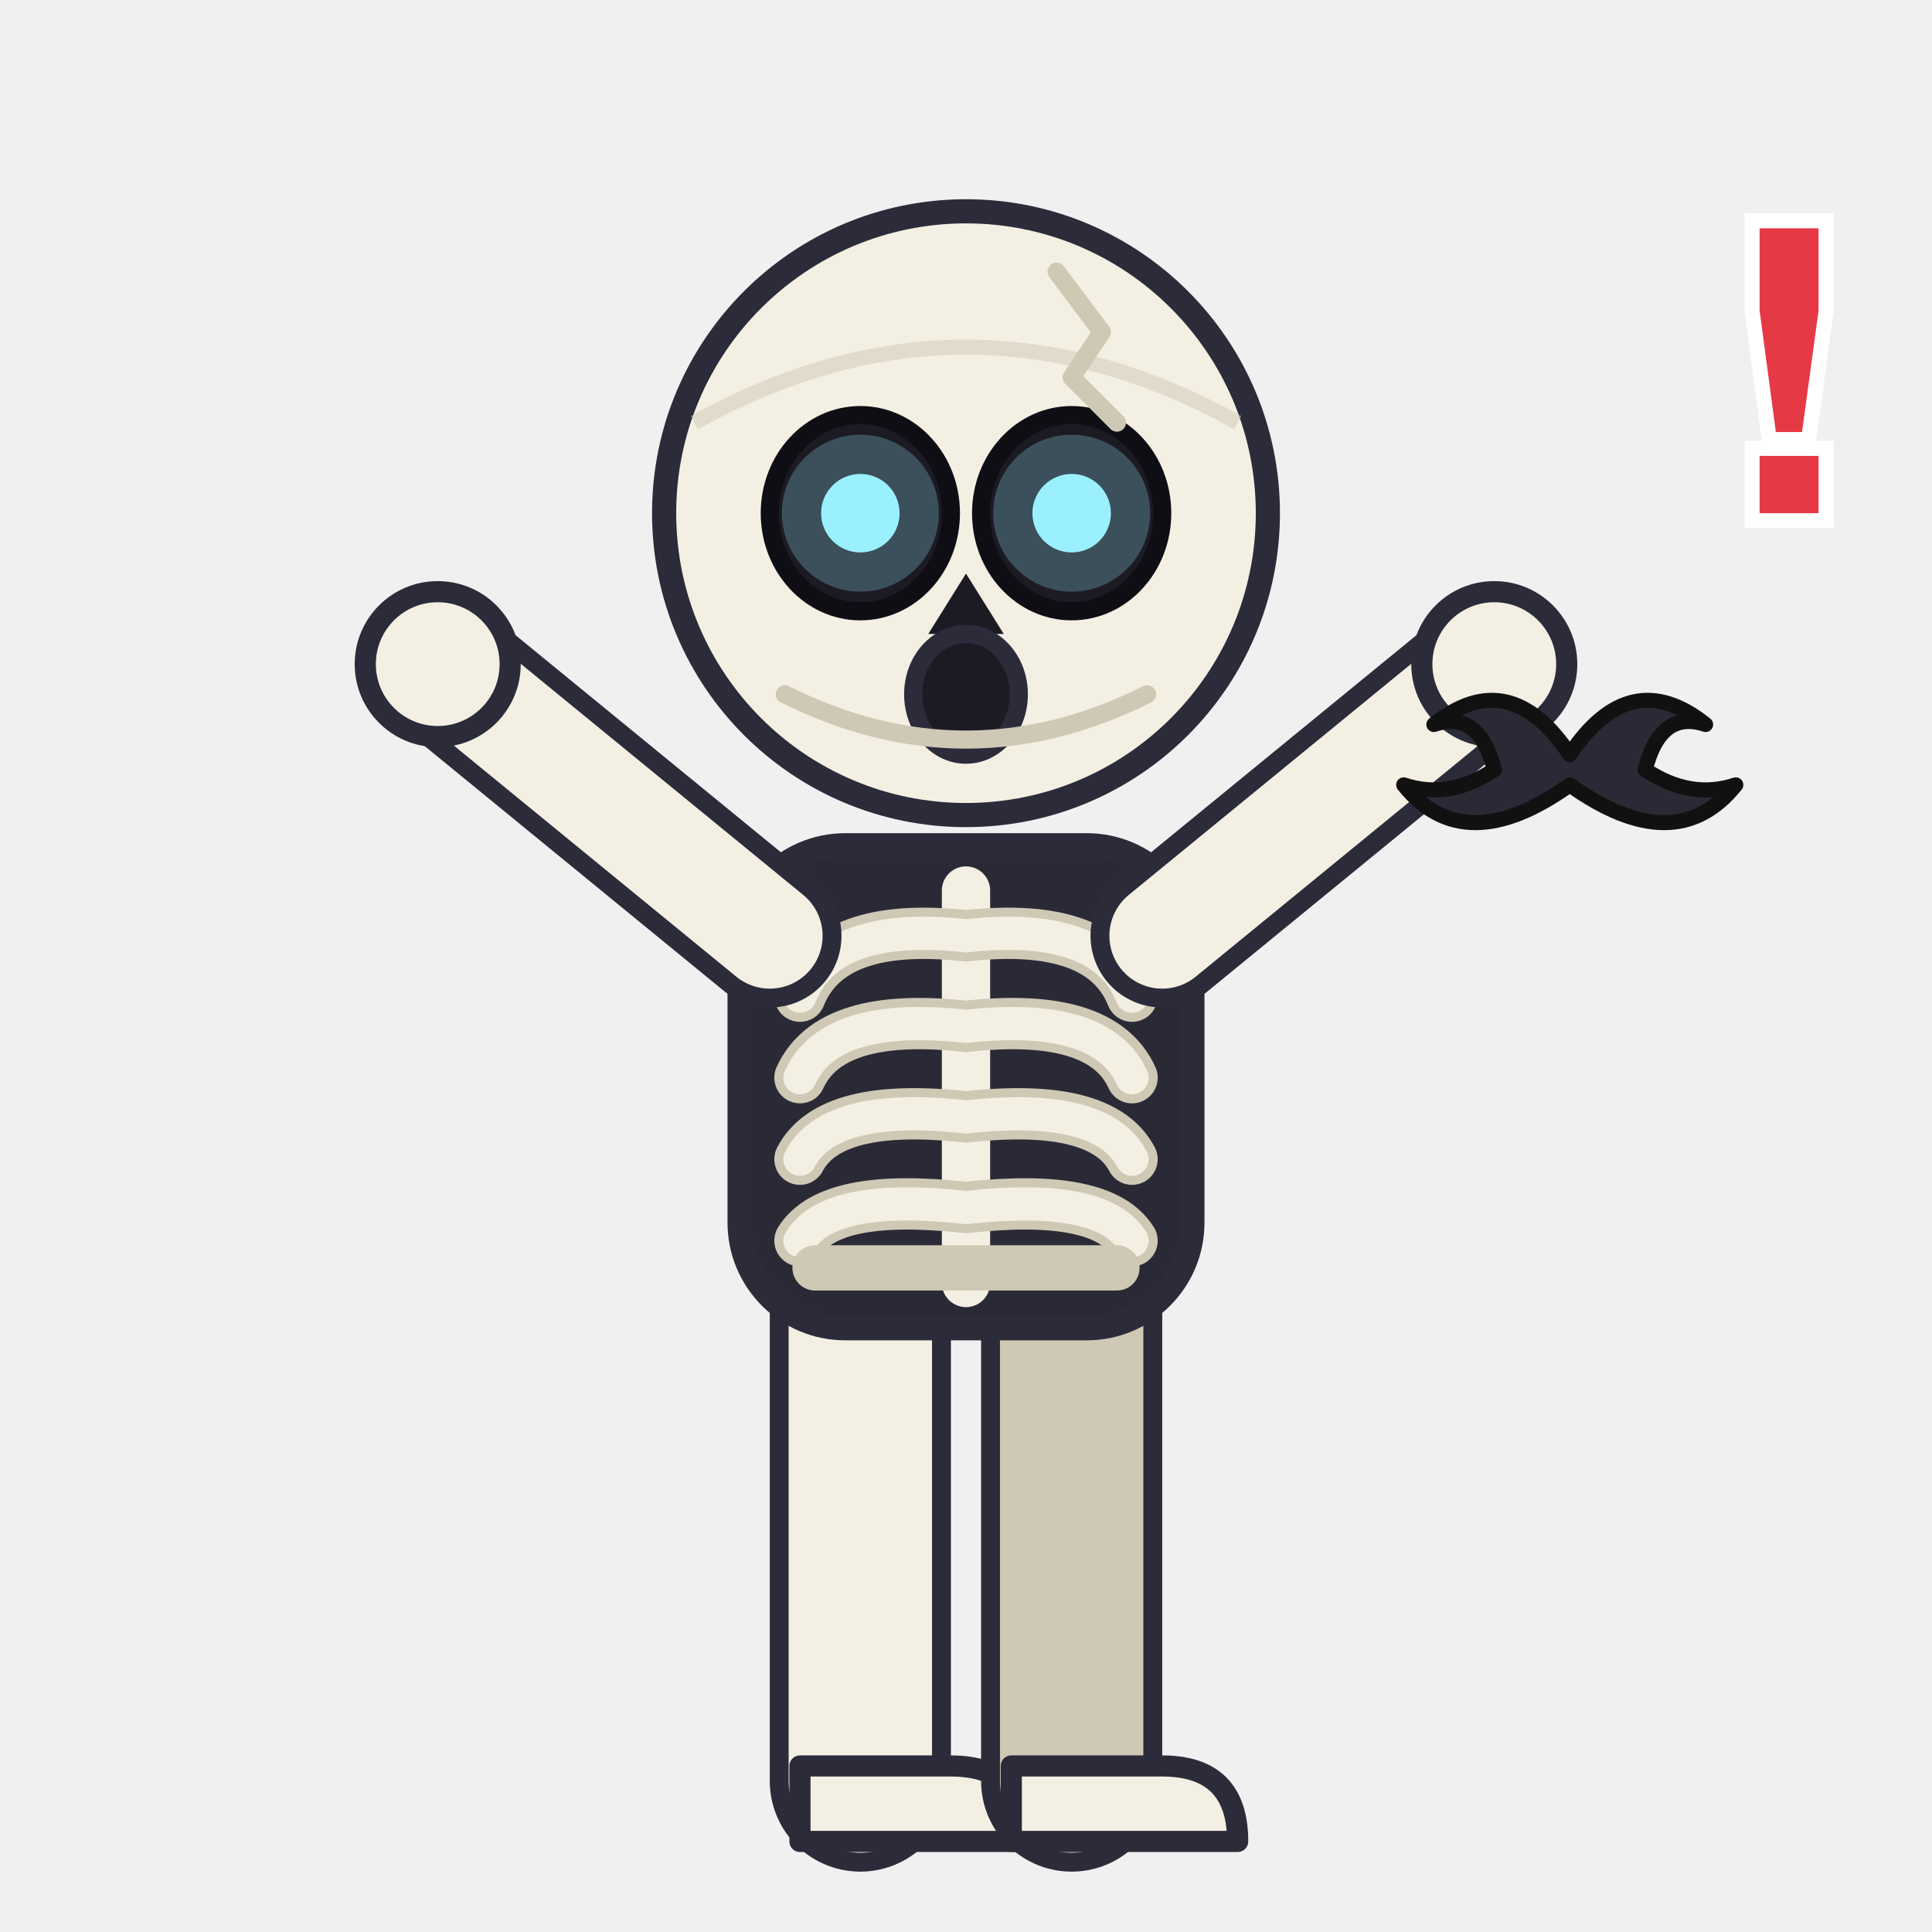
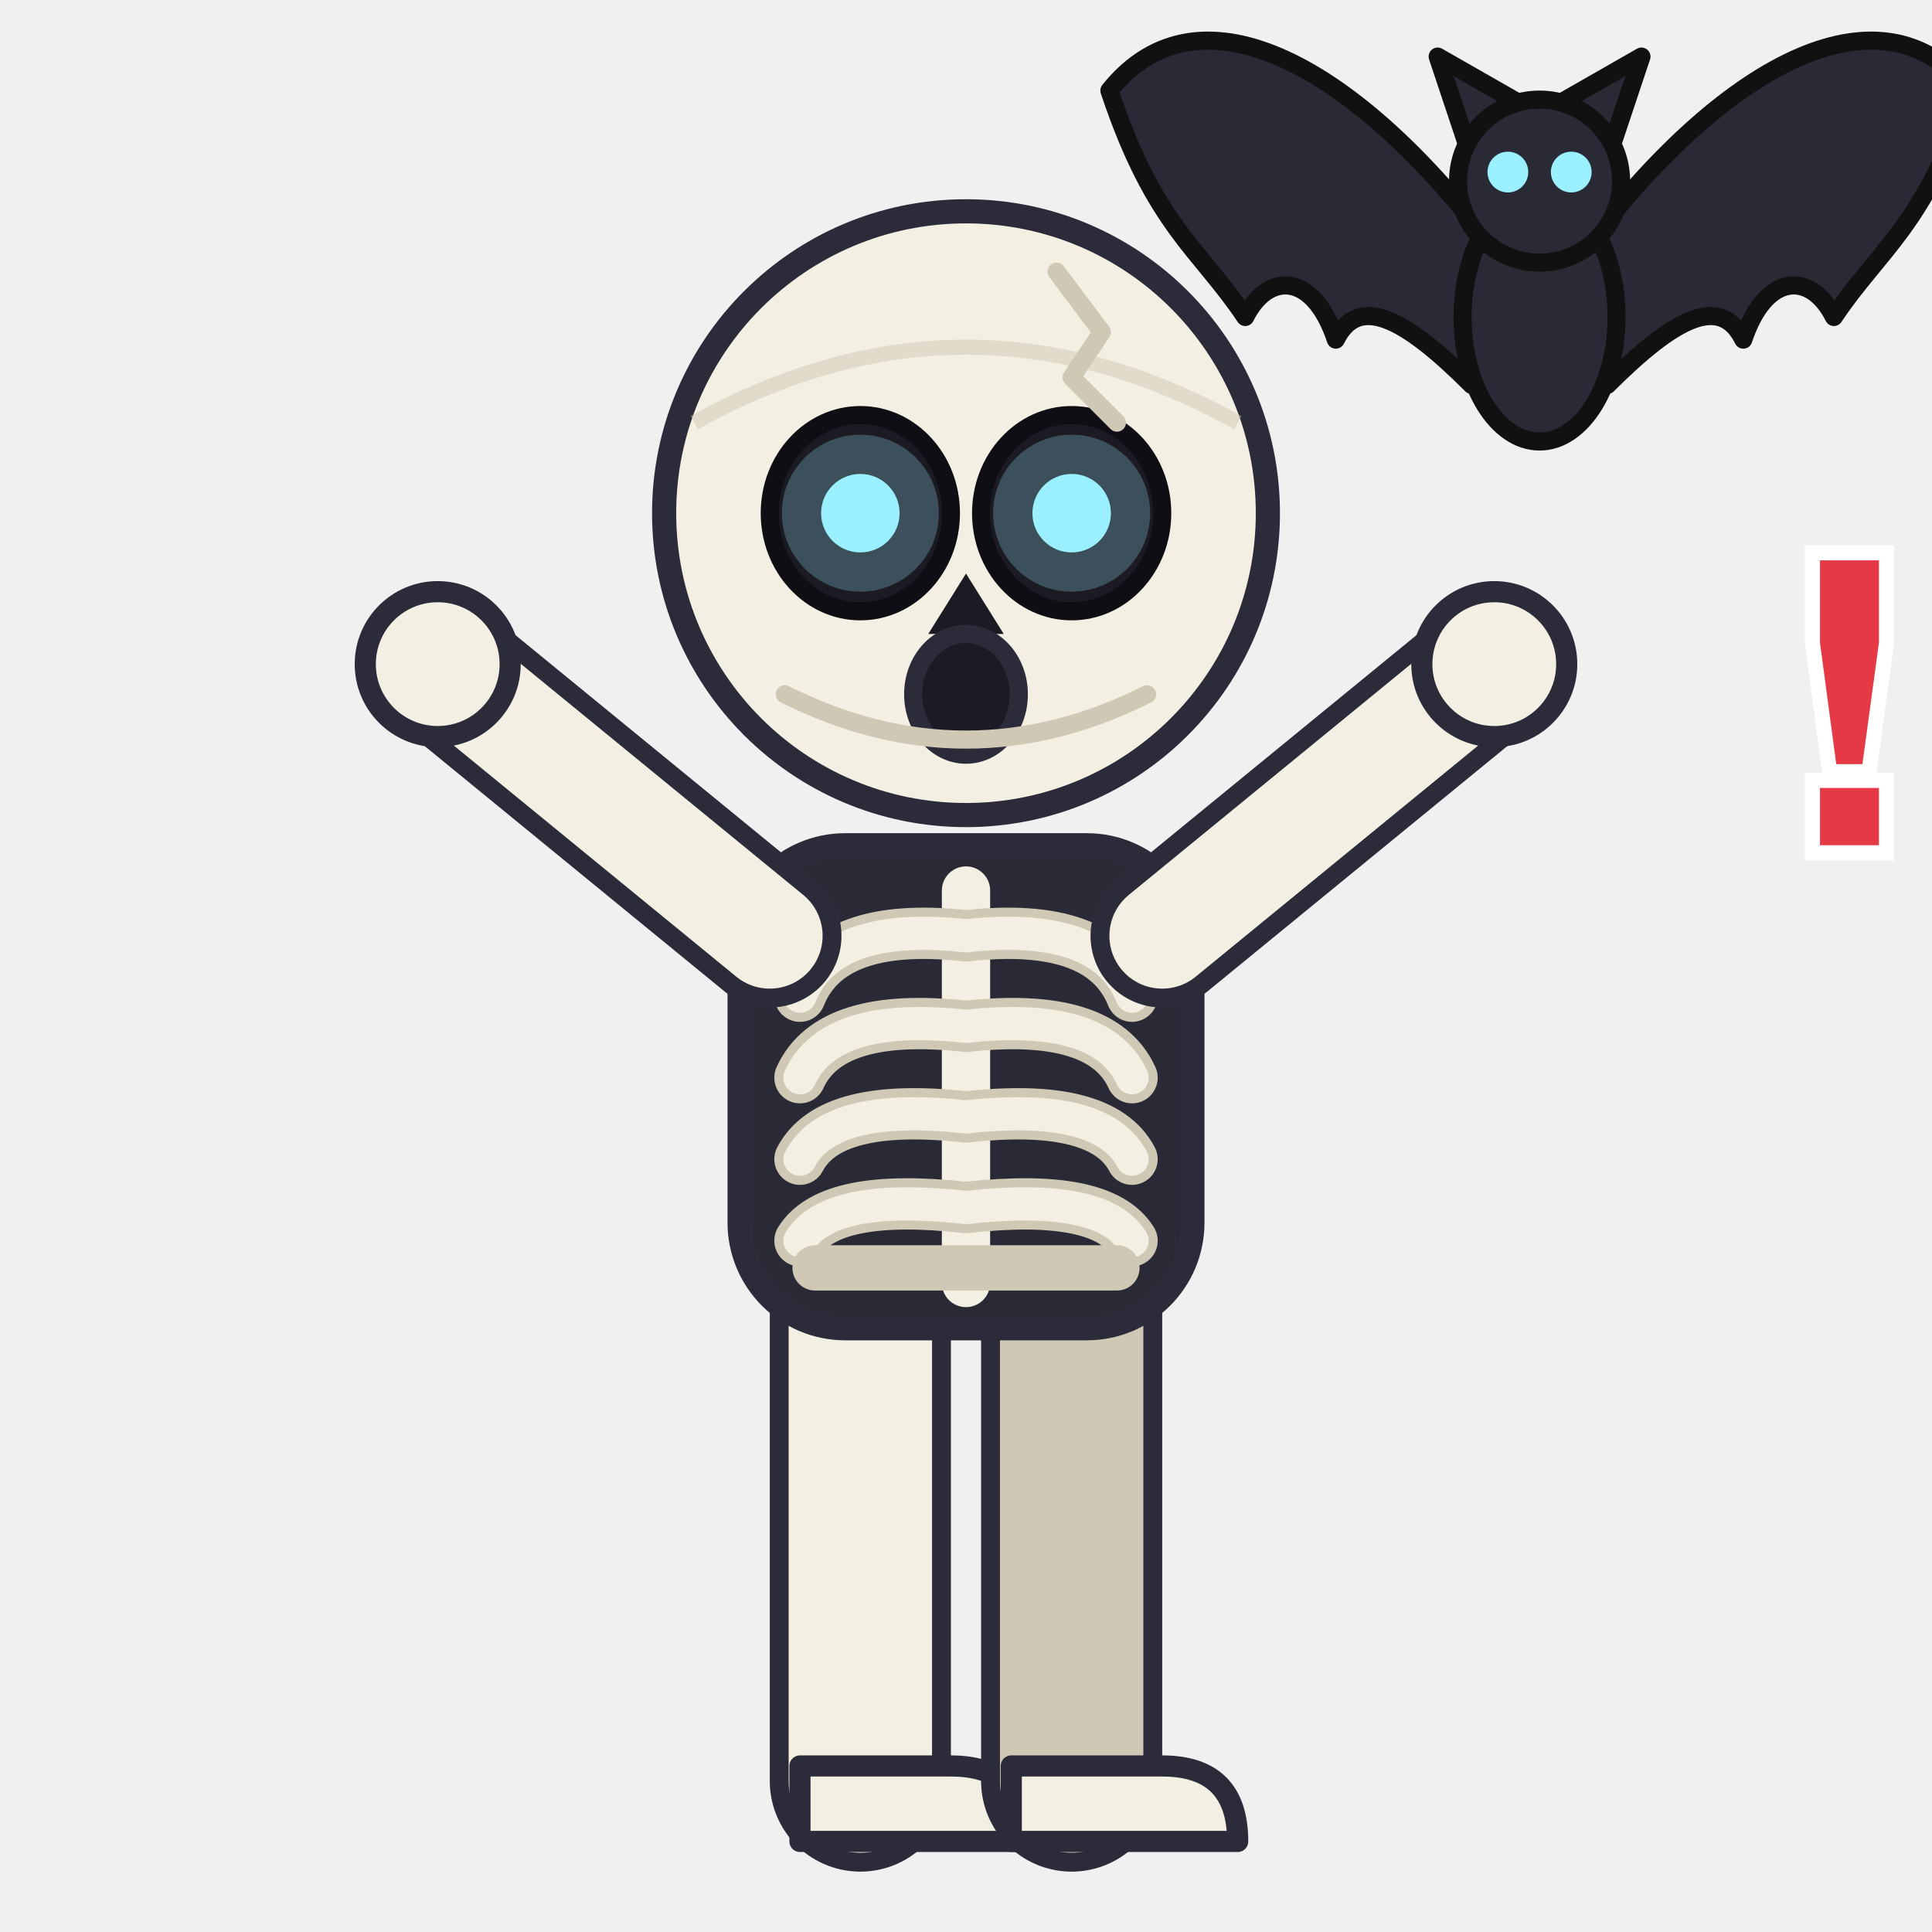
<svg xmlns="http://www.w3.org/2000/svg" viewBox="0 0 128 128" width="128" height="128">
  <path d="M 57 84 L 57 118" fill="none" stroke="#2B2B3A" stroke-width="12" stroke-linecap="round" />
  <path d="M 57 84 L 57 118" fill="none" stroke="#F3EFE3" stroke-width="9.5" stroke-linecap="round" />
  <path d="M 53 117 h 10 q 5 0 5 5 h -15 z" fill="#F3EFE3" stroke="#2B2B3A" stroke-width="1.4" stroke-linejoin="round" stroke-linecap="round" />
  <path d="M 71 84 L 71 118" fill="none" stroke="#2B2B3A" stroke-width="12" stroke-linecap="round" />
  <path d="M 71 84 L 71 118" fill="none" stroke="#CFC8B5" stroke-width="9.5" stroke-linecap="round" />
  <path d="M 67 117 h 10 q 5 0 5 5 h -15 z" fill="#F3EFE3" stroke="#2B2B3A" stroke-width="1.4" stroke-linejoin="round" stroke-linecap="round" />
  <rect x="49" y="56" width="30" height="32" rx="7" fill="#2A2A36" stroke="#2B2B3A" stroke-width="1.6" stroke-linejoin="round" stroke-linecap="round" />
  <path d="M 64 59 v 26" stroke="#F3EFE3" stroke-width="3.2" stroke-linejoin="round" stroke-linecap="round" />
  <path d="M 64 62 q -9 -1 -11 4 M 64 62 q 9 -1 11 4" fill="none" stroke="#CFC8B5" stroke-width="3.4" stroke-linejoin="round" stroke-linecap="round" />
  <path d="M 64 62 q -9 -1 -11 4 M 64 62 q 9 -1 11 4" fill="none" stroke="#F3EFE3" stroke-width="2.2" stroke-linejoin="round" stroke-linecap="round" />
  <path d="M 64 68 q -9 -1 -11 3.4 M 64 68 q 9 -1 11 3.4" fill="none" stroke="#CFC8B5" stroke-width="3.4" stroke-linejoin="round" stroke-linecap="round" />
  <path d="M 64 68 q -9 -1 -11 3.4 M 64 68 q 9 -1 11 3.4" fill="none" stroke="#F3EFE3" stroke-width="2.2" stroke-linejoin="round" stroke-linecap="round" />
  <path d="M 64 74 q -9 -1 -11 2.8 M 64 74 q 9 -1 11 2.8" fill="none" stroke="#CFC8B5" stroke-width="3.4" stroke-linejoin="round" stroke-linecap="round" />
  <path d="M 64 74 q -9 -1 -11 2.8 M 64 74 q 9 -1 11 2.8" fill="none" stroke="#F3EFE3" stroke-width="2.2" stroke-linejoin="round" stroke-linecap="round" />
  <path d="M 64 80 q -9 -1 -11 2.2 M 64 80 q 9 -1 11 2.2" fill="none" stroke="#CFC8B5" stroke-width="3.4" stroke-linejoin="round" stroke-linecap="round" />
  <path d="M 64 80 q -9 -1 -11 2.2 M 64 80 q 9 -1 11 2.2" fill="none" stroke="#F3EFE3" stroke-width="2.2" stroke-linejoin="round" stroke-linecap="round" />
  <path d="M 54 84 h 20" stroke="#CFC8B5" stroke-width="3" stroke-linejoin="round" stroke-linecap="round" />
  <path d="M 51 62 L 29 44" fill="none" stroke="#2B2B3A" stroke-width="9.5" stroke-linecap="round" />
  <path d="M 51 62 L 29 44" fill="none" stroke="#F3EFE3" stroke-width="7" stroke-linecap="round" />
  <circle cx="29" cy="44" r="4.8" fill="#F3EFE3" stroke="#2B2B3A" stroke-width="1.4" stroke-linejoin="round" stroke-linecap="round" />
  <path d="M 77 62 L 99 44" fill="none" stroke="#2B2B3A" stroke-width="9.5" stroke-linecap="round" />
  <path d="M 77 62 L 99 44" fill="none" stroke="#F3EFE3" stroke-width="7" stroke-linecap="round" />
  <circle cx="99" cy="44" r="4.8" fill="#F3EFE3" stroke="#2B2B3A" stroke-width="1.4" stroke-linejoin="round" stroke-linecap="round" />
  <g transform="rotate(0 64 34)">
    <circle cx="64" cy="34" r="20" fill="#F3EFE3" stroke="#2B2B3A" stroke-width="1.6" stroke-linejoin="round" stroke-linecap="round" />
    <path d="M 46 28 q 18 -10 36 0" fill="none" stroke="#CFC8B5" stroke-width="1" opacity="0.5" />
    <ellipse cx="57" cy="34" rx="6" ry="6.5" fill="#1C1B24" stroke="#0F0E14" stroke-width="1.2" stroke-linejoin="round" stroke-linecap="round" />
    <circle cx="57" cy="34" r="2.6" fill="#9BF0FF" />
    <circle cx="57" cy="34" r="5.2" fill="#9BF0FF" opacity="0.25" />
    <ellipse cx="71" cy="34" rx="6" ry="6.5" fill="#1C1B24" stroke="#0F0E14" stroke-width="1.2" stroke-linejoin="round" stroke-linecap="round" />
    <circle cx="71" cy="34" r="2.6" fill="#9BF0FF" />
    <circle cx="71" cy="34" r="5.2" fill="#9BF0FF" opacity="0.25" />
    <path d="M 64 38 l -2.5 4 h 5 z" fill="#1C1B24" />
    <ellipse cx="64" cy="46" rx="3.5" ry="4" fill="#1C1B24" stroke="#2B2B3A" stroke-width="1.2" stroke-linejoin="round" stroke-linecap="round" />
    <path d="M 70 18 l 3 4 l -2 3 l 3 3" fill="none" stroke="#CFC8B5" stroke-width="1.2" stroke-linejoin="round" stroke-linecap="round" />
    <path d="M 52 46 q 12 6 24 0" fill="none" stroke="#CFC8B5" stroke-width="1.2" stroke-linejoin="round" stroke-linecap="round" />
  </g>
-   <text x="118" y="34" font-family="Arial Rounded MT Bold, Helvetica, Arial, sans-serif" font-weight="bold" font-size="26" fill="#E63946" stroke="#fff" stroke-width="2" paint-order="stroke" text-anchor="middle">!</text>
-   <path d="M 104 50 q -4 -6 -9 -2 q 3 -1 4 3 q -3 2 -6 1 q 4 5 11 0 q 7 5 11 0 q -3 1 -6 -1 q 1 -4 4 -3 q -5 -4 -9 2 z" fill="#2A2A36" stroke="#111" stroke-width="1" stroke-linejoin="round" stroke-linecap="round" />
+   <text x="122" y="56" font-family="Arial Rounded MT Bold, Helvetica, Arial, sans-serif" font-weight="bold" font-size="26" fill="#E63946" stroke="#fff" stroke-width="2" paint-order="stroke" text-anchor="middle">!</text>
+   <g transform="translate(102 18) scale(1.5)">
+     <path d="M -2 -1 C -8 -9 -15 -13 -19 -8 C -17 -2 -15 -1 -13 2 C -12 0 -10 0 -9 3 C -8 1 -6 2 -3 5 Z" fill="#2A2A36" stroke="#111" stroke-width="0.8" stroke-linejoin="round" stroke-linecap="round" />
+     <path d="M 2 -1 C 8 -9 15 -13 19 -8 C 17 -2 15 -1 13 2 C 12 0 10 0 9 3 C 8 1 6 2 3 5 Z" fill="#2A2A36" stroke="#111" stroke-width="0.8" stroke-linejoin="round" stroke-linecap="round" />
+     <ellipse cx="0" cy="2" rx="3.4" ry="5.5" fill="#2A2A36" stroke="#111" stroke-width="0.8" stroke-linejoin="round" stroke-linecap="round" />
+     <path d="M -3 -5 l -1.5 -4.5 l 3.5 2 z M 3 -5 l 1.5 -4.5 l -3.5 2 z" fill="#2A2A36" stroke="#111" stroke-width="0.8" stroke-linejoin="round" stroke-linecap="round" />
+     <circle cx="0" cy="-4" r="3.6" fill="#2A2A36" stroke="#111" stroke-width="0.8" stroke-linejoin="round" stroke-linecap="round" />
+     <circle cx="-1.4" cy="-4.4" r="0.9" fill="#9BF0FF" />
+     <circle cx="1.4" cy="-4.4" r="0.9" fill="#9BF0FF" />
+   </g>
</svg>
